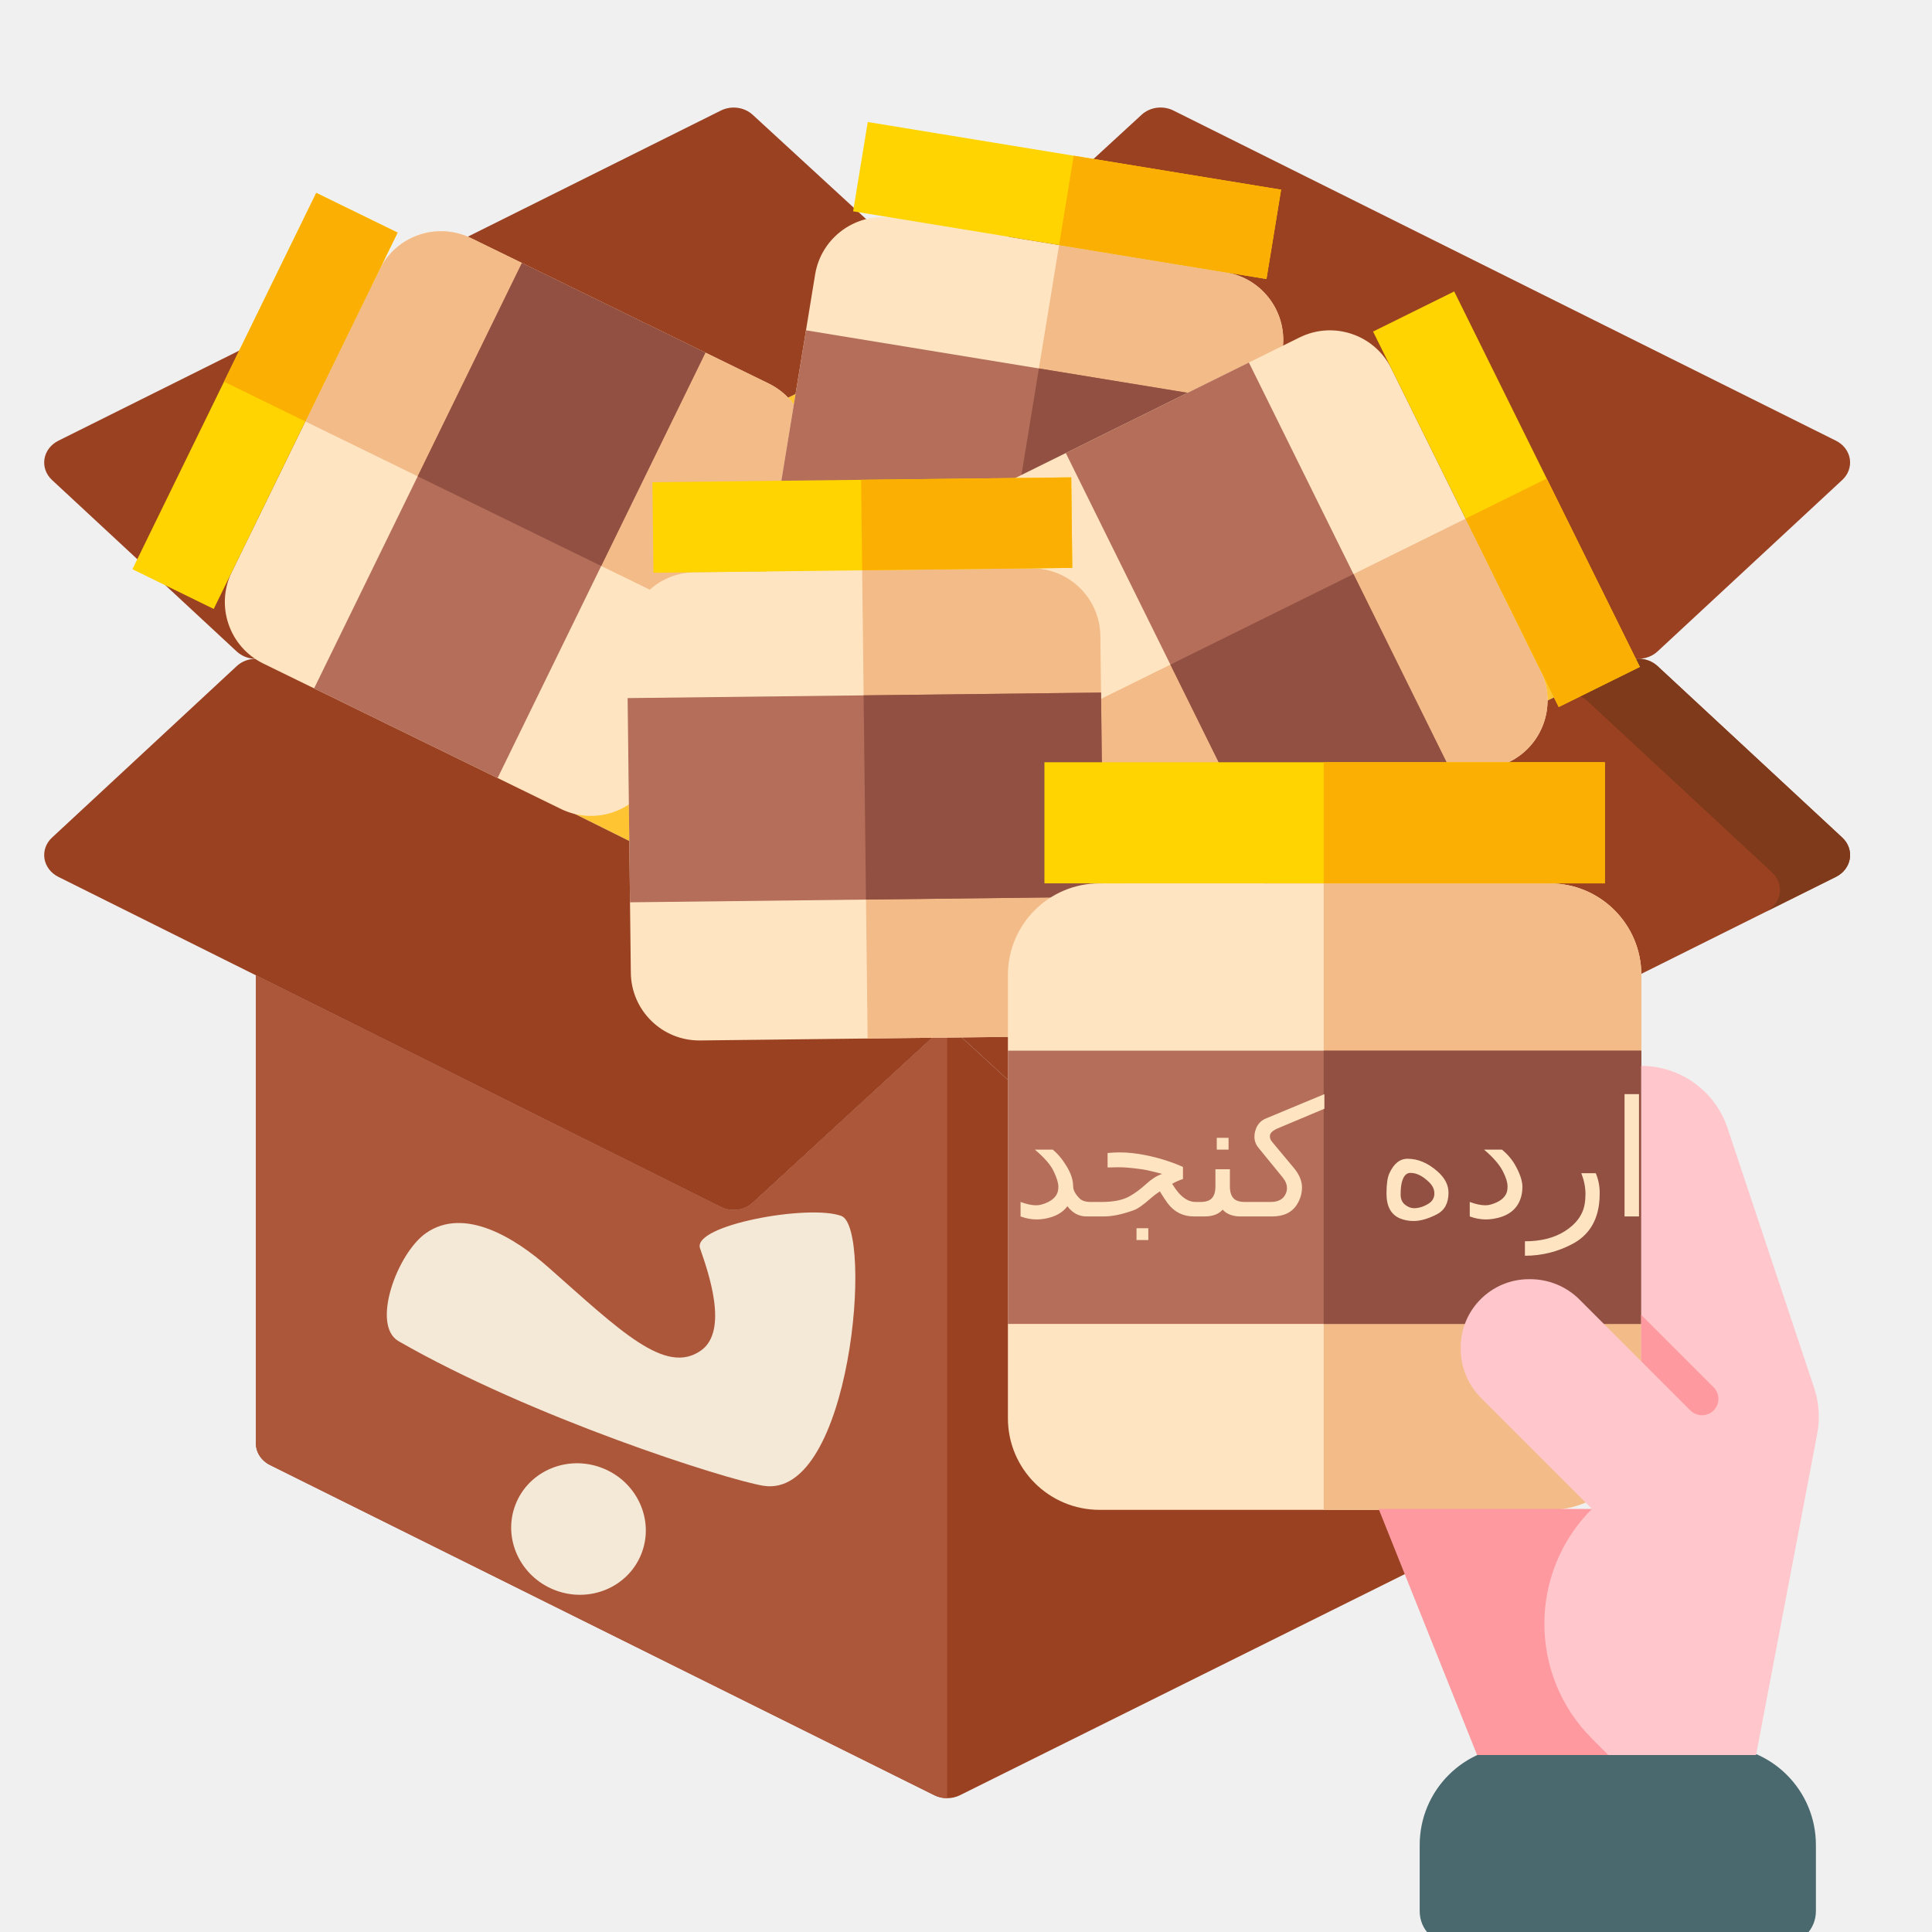
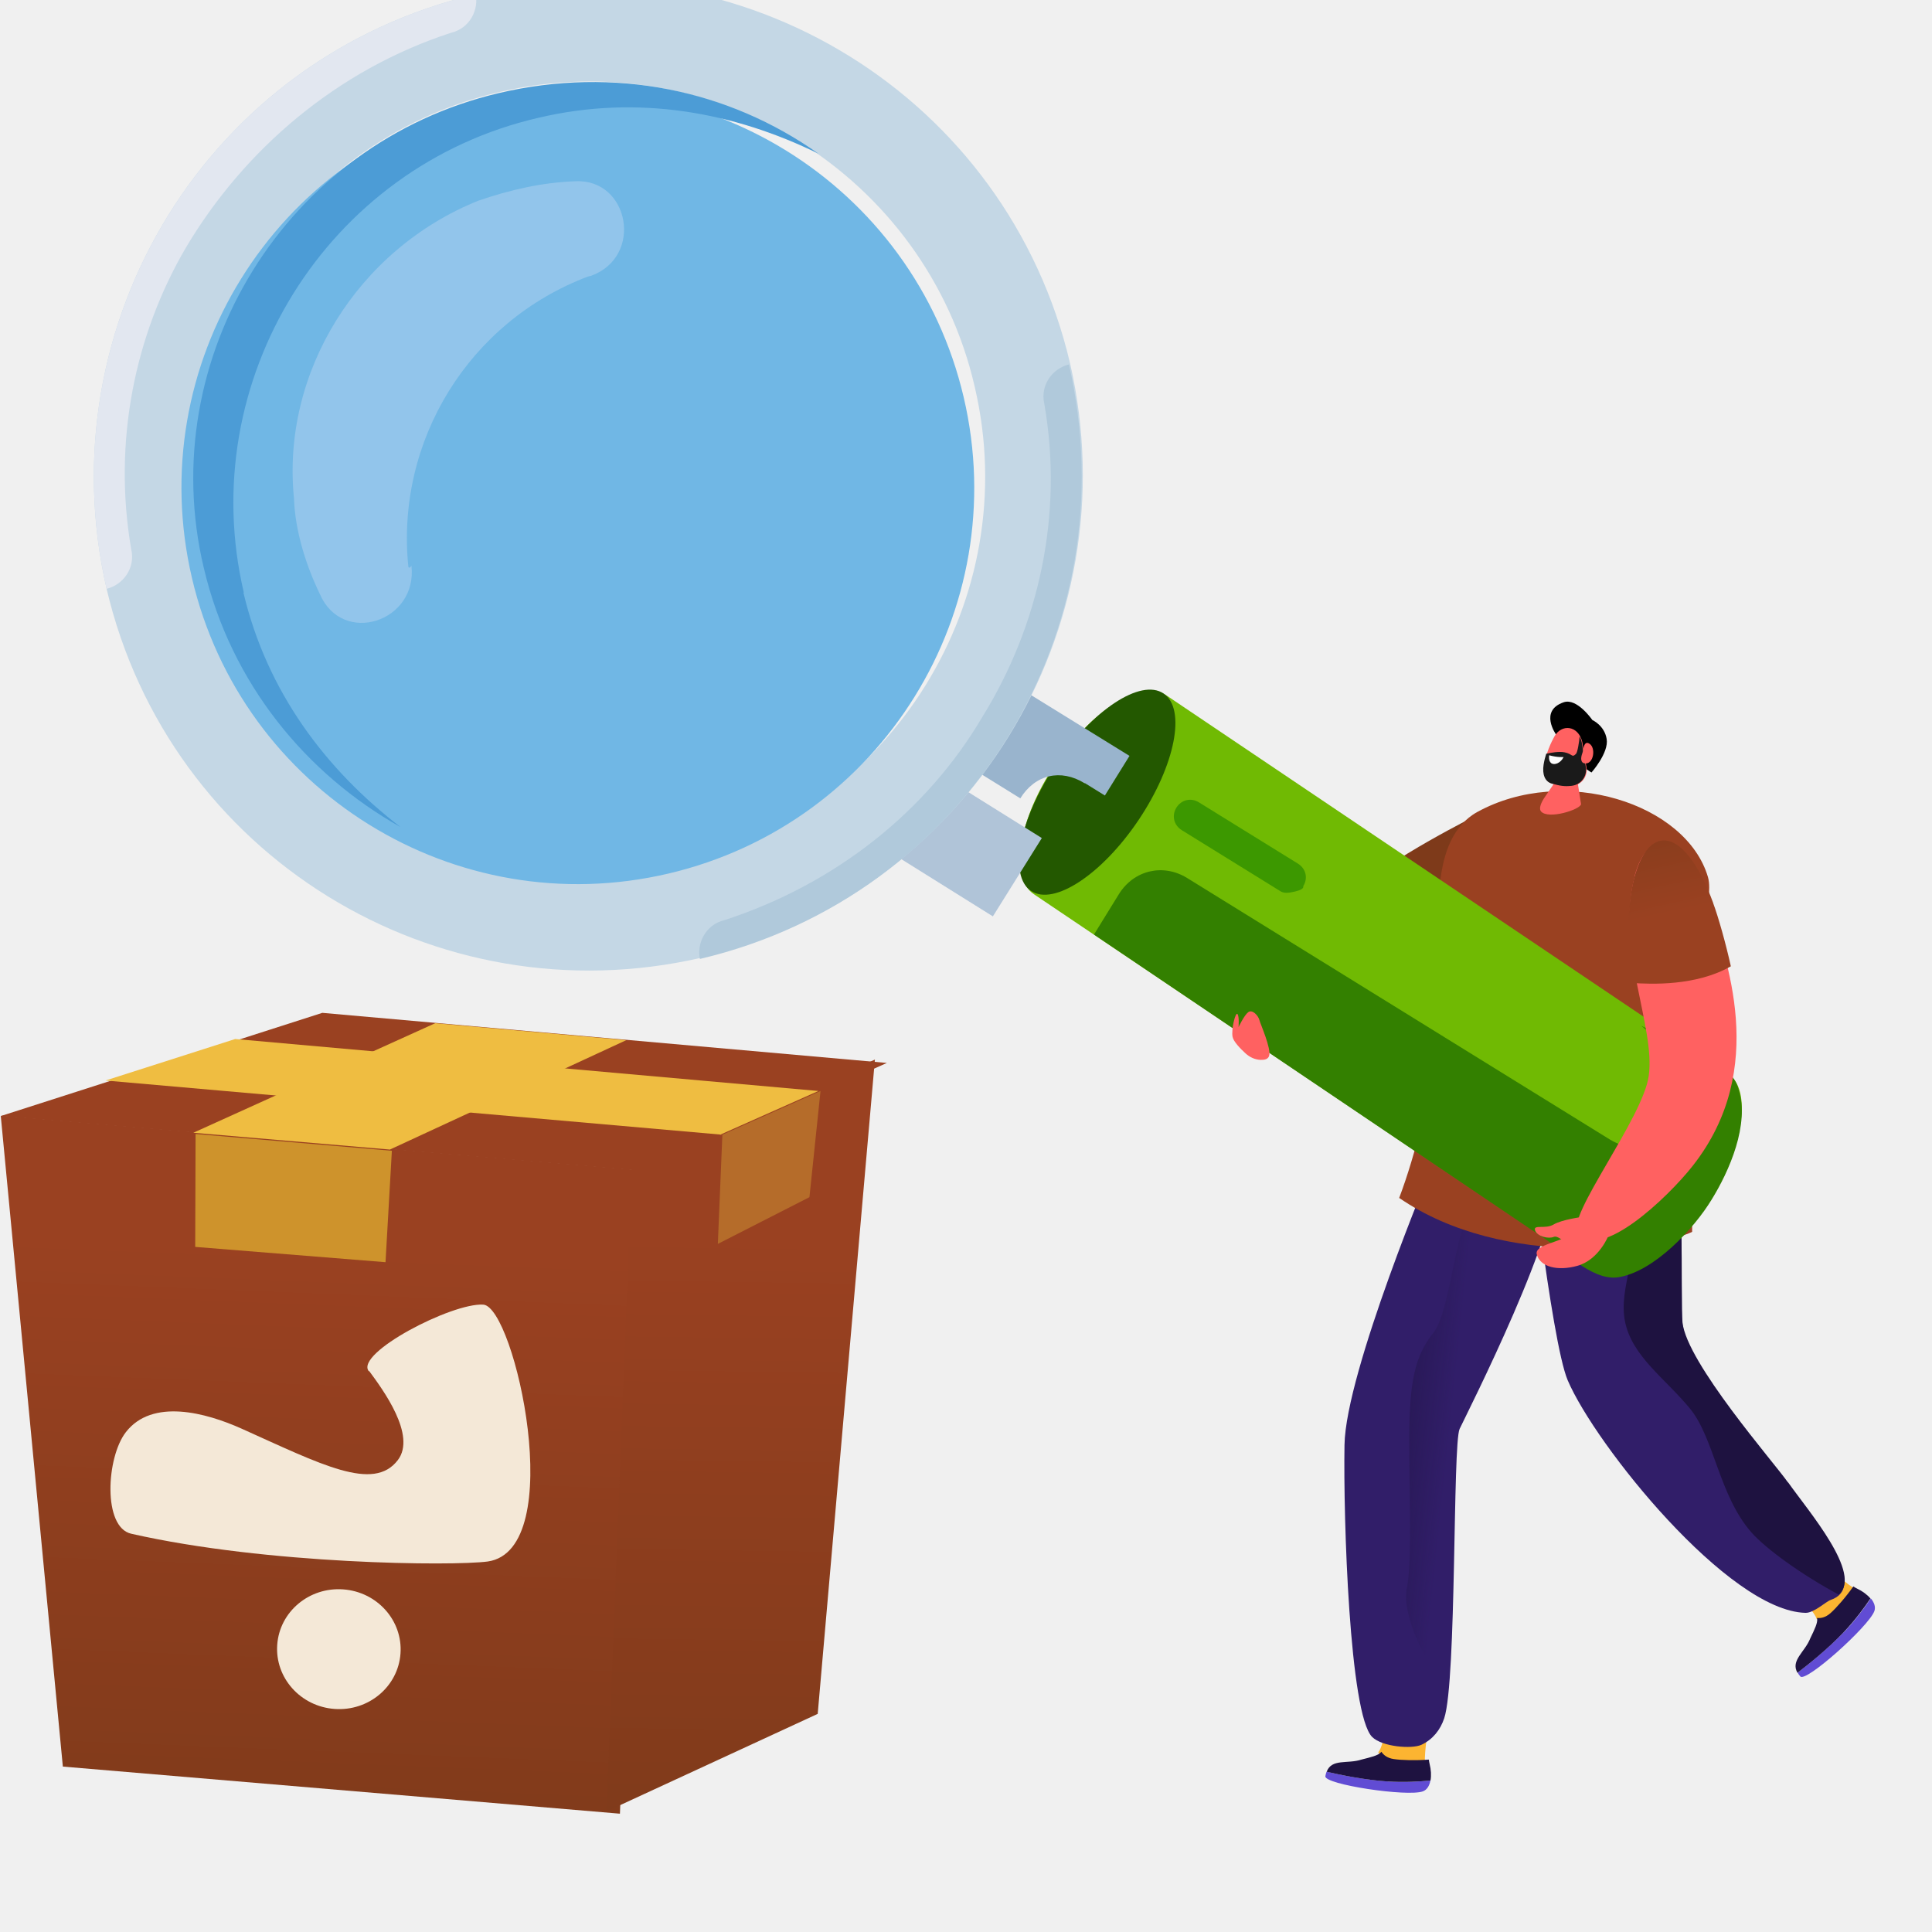
- <svg xmlns="http://www.w3.org/2000/svg" width="1080" height="1080">
-   <defs id="defs38021">
-     <style>@font-face {font-family: "ISW";src: url("https://cdn.jsdelivr.net/gh/aminabedi68/Estedad/Font/FD%20(Farsi%20digits)/instances/Estedad-FD-Medium.woff2");}</style>
-     <rect x="589.708" y="815.968" width="515.244" height="227.78" id="rect941" />
-     <rect x="589.708" y="815.968" width="515.244" height="227.78" id="rect1241" />
+ <svg xmlns="http://www.w3.org/2000/svg" xmlns:xlink="http://www.w3.org/1999/xlink" width="1080" height="1080" version="1.1">
+   <defs>
+     <linearGradient id="linearGradient42650">
+       <stop stop-color="#9a4121" offset="0" />
+       <stop stop-color="#7e3a1a" offset="1" />
+     </linearGradient>
+     <linearGradient id="linearGradient73427" x1="5548" x2="5537" y1="5735" y2="5702" gradientTransform="matrix(1.01 .106 -.106 1.01 555 -645)" gradientUnits="userSpaceOnUse" xlink:href="#linearGradient42650" />
+     <linearGradient id="linearGradient73435" x1="5459" x2="5492" y1="5718" y2="5718" gradientTransform="matrix(1.01 .106 -.106 1.01 555 -645)" gradientUnits="userSpaceOnUse" xlink:href="#linearGradient42650" />
+     <linearGradient id="linearGradient73478" x1="5488" x2="5516" y1="5858" y2="5858" gradientTransform="matrix(1.01 .106 -.106 1.01 555 -645)" gradientUnits="userSpaceOnUse">
+       <stop stop-color="#1e1240" offset="0" />
+       <stop stop-color="#1e1240" stop-opacity="0" offset="1" />
+     </linearGradient>
+     <linearGradient id="linearGradient74734" x1="5312" x2="5310" y1="5799" y2="5946" gradientTransform="matrix(1.14 0 0 1.14 -990 -783)" gradientUnits="userSpaceOnUse" xlink:href="#linearGradient42650" />
+     <linearGradient id="linearGradient74742" x1="5209" x2="5203" y1="5802" y2="5952" gradientTransform="matrix(1.14 0 0 1.14 -990 -783)" gradientUnits="userSpaceOnUse" xlink:href="#linearGradient42650" />
  </defs>
-   <g id="g37859">
-     <rect fill="none" id="canvas_background" height="1082" width="1082" y="-1" x="-1" />
-     <g display="none" overflow="visible" y="0" x="0" height="100%" width="100%" id="canvasGrid">
-       <rect fill="url(#gridpattern)" stroke-width="0" y="0" x="0" height="100%" width="100%" id="rect37856" />
-     </g>
-   </g>
-   <g id="g38015">
-     <g stroke="null" id="svg_248">
-       <g stroke="null" transform="matrix(2.023116,0,0,2.023116,-33608.001,-33557.457) " id="svg_246">
-         <rect stroke="null" x="16617.964" y="16611.073" width="514" height="514" id="svg_244" fill="none" />
-         <g stroke="null" id="svg_242" display="none">
-           <rect stroke="null" id="svg_243" width="1080" height="1080" x="16618.964" y="16612.073" stroke-width="0" fill="url(#gridpattern)" />
+   <g stroke="null">
+     <g stroke="null">
+       <g transform="matrix(2.09 0 0 2.09 -10692 -11471)" stroke="null">
+         <g transform="translate(278 -7.98)">
+           <g stroke="none">
+             <path d="m4838 5795 86-27.6 151 13.4-65 28.9-172-14.7" fill="#9a4121" />
+             <path d="m4838 5795 16.6 174 149 12.6 6.79-172-172-14.7" fill="url(#linearGradient74742)" />
+             <path d="m5e3 5981 56.5-26.1 15.3-175-65 28.9-6.79 172" fill="url(#linearGradient74734)" />
+             <path d="m4890 5830 0.102-30.2 52.5 4.49-1.7 29.8" fill="#ce932c" />
+             <path d="m4942 5804 63.3-29.3-51.1-4.53-64.7 29.3 52.5 4.49" fill="#efbd41" />
+             <path d="m5031 5800-1.21 29.2 24.5-12.5 2.96-28.4-26.3 11.7" fill="#b56c2a" />
+             <path d="m5031 5800-165-14.5 34.7-11.1 156 13.9-26.3 11.7" fill="#efbd41" />
+           </g>
+           <g transform="matrix(.619 0 0 .619 4435 5446)" fill="#f4e8d7" stroke-width=".271">
+             <path d="m810 674c-5.76-7.82 35.9-29.5 49.5-28.7 13.6 0.756 37.1 106 1.93 111-15.1 1.98-95.1 1.36-154-12-12.4-2.78-10.8-33-2.33-43.9 11.4-14.7 34.5-8.45 50-1.51 34.5 15.5 57 27.4 67.5 13.6 8.2-10.7-6.56-30.6-12.3-38.4z" />
+             <ellipse transform="rotate(4.11)" cx="852" cy="735" rx="26.7" ry="25.9" />
+           </g>
+         </g>
+         <g>
+           <g stroke="none">
+             <path d="m5487 5946s-0.782 9.08-2.57 11.2c0.477 0.854 1.36 1.8 3.11 2.21 2 0.473 5.92 0.886 9.37 0.885-0.189-3.68 0.963-9.96 1.25-12l-11.2-2.34" fill="#fcb431" />
+             <path d="m5490 5929s-0.071 9.11-1.68 11.4c0.529 0.822 1.5 1.69 3.28 1.96 2.03 0.314 5.97 0.42 9.41 0.146-0.476-3.66 0.18-10 0.309-12l-11.3-1.46" fill="#fff" />
+             <path d="m5594 5913s6.97 5.87 7.68 8.55c0.973 0.102 2.25-0.077 3.6-1.27 1.54-1.36 4.13-4.33 6.12-7.15-3.12-1.97-7.59-6.52-9.06-7.91l-8.34 7.78" fill="#fcb431" />
+             <path d="m5609 5925c-4.24 4.5-9.7 8.83-12.4 10.9 0.188 0.329 0.416 0.664 0.727 1.02 1.48 1.67 18.3-13.4 19.8-17.5 0.383-1.11-0.049-2.3-0.957-3.39-1.67 2.49-4.1 5.78-7.07 8.94" fill="#614cd4" />
+             <path d="m5609 5925c2.98-3.16 5.4-6.45 7.07-8.94-0.859-1.03-2.15-1.97-3.58-2.65-0.312-0.148-0.652-0.348-1-0.57-1.98 2.82-4.58 5.79-6.12 7.15-1.35 1.19-2.63 1.39-3.6 1.27 0.025 0.061 0.033 0.119 0.043 0.178 0.185 1.13-0.666 2.85-1.82 5.25-1.44 3.7-5.35 5.94-3.44 9.25 2.75-2.1 8.21-6.43 12.4-10.9" fill="#1e1240" />
+             <path d="m5508 5708s-31.6 16.1-30.8 22c0.748 5.92 28.7 15.9 31.6 15 2.91-0.928-0.757-37-0.757-37" fill="url(#linearGradient73435)" />
+             <path d="m5524 5787s6.63 60.2 11.1 70.7c7.38 17.3 43 61.7 63.6 62.2 2.28 0.054 5.42-3.01 6.78-3.47 2.26-0.776 3.34-2.2 3.58-4.05 0.934-7.09-10.4-20.4-15.1-27-3.62-5.2-27.1-32-28.2-42.8-0.627-6 0.998-50.5-3.99-58.7-4.99-8.23-37.8 3.13-37.8 3.13" fill="#311e69" />
+             <path d="m5499 5800s-23.3 55.4-23.6 75c-0.339 19.6 1.33 72.1 7.4 78.1 2.67 2.64 10.6 3.29 13.2 2.08 2.99-1.42 5.02-3.94 6.07-7.08 3.35-10.1 2.24-73.4 4.12-77.4 1.88-3.98 28.2-55.8 25.2-67.3-2.97-11.6-32.3-3.38-32.3-3.38" fill="#311e69" />
+             <path d="m5594 5885c-3.62-5.2-27.1-32-28.2-42.8-0.581-5.56 0.77-44.1-2.99-56.3l-4.29-2.97-7.67-2.34c-2.64 0.157-5.5 0.569-8.34 1.11 2.33 7.81 7.41 24.9 9.45 32.2 2.68 9.61-3.42 19-1.51 28.2 1.91 9.21 10.7 15.1 17.3 23.1 6.55 7.91 7.79 23.3 16.5 33.2 3.96 4.48 13.6 11.4 23.3 16.6 6.53-5.43-8.07-22.3-13.5-30" fill="#1e1240" />
+             <path d="m5504 5930c3.35-10.1 2.24-73.4 4.12-77.4 1.2-2.54 12.3-24.5 19.5-43.2-0.141-1.05-0.374-1.91-0.728-2.49-2.74-4.5-15.3-2.56-18.9 7.01-3.64 9.57-4.79 25.8-8.77 31-3.98 5.11-5.95 10.2-6.41 22.5-0.457 12.2 0.908 37.8-0.708 45.7-1.61 7.93 6.17 22.2 8.4 22.4 1.64-1.42 2.84-3.28 3.56-5.45" fill="url(#linearGradient73478)" />
+             <path d="m5490 5809c9.52-25.2 12.1-56 11.4-64.7-0.588-8.2-3.74-31.3 9.51-38.6 23.1-12.7 55.9-2.36 61.7 17.4 1.91 6.5-4.69 23.3-9.13 33.4-2.3 5.24-2.82 11.1-1.46 16.6 2.66 10.9 6.69 29.9 6.36 44.9-8.47 4.17-49.9 10.5-78.4-9.11" fill="#9a4121" />
+             <path d="m5398 5693c-9.83 14.6-12.4 30.2-5.66 34.7l150 101c6.7 4.49 20.1-3.73 29.9-18.4 9.83-14.6 12.4-30.2 5.66-34.7l-150-101c-6.7-4.5-20.1 3.73-29.9 18.4" fill="#70ba03" />
+             <path d="m5427 5674c6.11 4.1 3.13 19.2-6.65 33.8-9.79 14.6-22.7 23.1-28.8 19-6.11-4.1-3.13-19.2 6.65-33.8 9.78-14.6 22.7-23.1 28.8-19" fill="#235800" />
+           </g>
+           <path d="m5561 5766-6.25-3.12c5.58 4.2 9.83 10.5 11.5 17.5 2.66 11.3-10.2 18.9-19.9 12.9l-113-69.9c-6.45-4-14.3-2.15-18.3 4.3l-6.66 10.8 119 80.3c6.45 3.99 13.9 12.2 21 11.4 9.78-1.38 20.6-13.2 25.2-20.8 4.66-7.53 10.3-20.2 7.18-29.6-1.64-6.96-13.5-9.89-20-13.9z" fill="#338000" stroke-width=".768" />
+         </g>
+         <g fill="#ff6161" stroke="none">
+           <path d="m5553 5723c-5.09 19.3 5.63 40.1 3.77 53.3-1.6 11.4-22.1 37.5-19 41.9 5.78 8.04 24.1-9.35 30.8-17.9 20.5-26.1 8.66-55.7 4.49-69.5-5.5-18.2-16.2-22.6-20.1-7.87" />
+           <path d="m5546 5819s-2.52 6.49-8.37 8.1c-5.2 1.43-9.87 0.314-10.8-3.05-0.749-2.8 7.19-3.28 8.69-5.59 1.5-2.32 2.93-6.58 6.12-5.29 3.19 1.29 6.15 3.33 4.32 5.82" />
+           <path d="m5539 5814s-5.47 0.707-7.67 2.03c-2.2 1.32-5.51-0.104-4.96 1.56 0.55 1.66 3.62 2.35 5 1.75 1.38-0.604 3.72 2.8 5.79 1.68 2.06-1.12 4.63-7.3 1.85-7.01" />
+         </g>
+         <g stroke="none">
+           <path d="m5574 5730c-7.58-20.5-17.2-21.4-21.1-6.69-2.11 7.98-1.82 18.5-0.765 28.1 5.32 0.372 17.3 0.874 26.6-4.44-1.34-6.06-3.35-13.2-4.73-16.9" fill="url(#linearGradient73427)" />
+           <path d="m5537 5693 1.67 10.6c-0.23 1.46-8.75 4.18-10.7 1.95-0.581-0.653-0.16-2.02 0.728-3.42l5.15-7.6 3.18-1.53" fill="#ff6161" />
+           <path d="m5453 5772c-1.51-0.048-2.94-0.7-4.05-1.72-1.36-1.24-3.25-3.17-3.49-4.45-0.384-2.03 0.784-6.73 1.31-6.09 0.527 0.645 0.288 3.5 0.288 3.5s1.48-3.14 2.58-3.99c1.1-0.85 2.69 0.904 2.99 2.07 0.296 1.16 3.21 7.59 2.61 9.61-0.263 0.884-1.23 1.1-2.23 1.07" fill="#ff6161" />
+           <path d="m5487 5965c-6.17-0.39-13-1.83-16.4-2.61-0.131 0.355-0.249 0.746-0.32 1.21-0.339 2.2 22 5.57 26.1 4.04 1.1-0.414 1.74-1.51 2-2.9-2.98 0.299-7.06 0.532-11.4 0.26" fill="#614cd4" />
+           <path d="m5487 5965c4.33 0.272 8.41 0.039 11.4-0.26 0.247-1.32 0.149-2.91-0.244-4.45-0.087-0.333-0.15-0.722-0.203-1.14-3.44 0.274-7.38 0.168-9.41-0.147-1.78-0.274-2.75-1.14-3.28-1.96-0.037 0.052-0.075 0.102-0.111 0.149-0.75 0.864-2.62 1.3-5.2 1.95-3.77 1.25-7.98-0.332-9.32 3.26 3.37 0.782 10.2 2.22 16.4 2.61" fill="#1e1240" />
+         </g>
+         <rect transform="rotate(122)" x="1986" y="-7602" width="24.7" height="37.1" fill="#b0c4d8" stroke-width=".759" />
+         <g stroke-width=".759">
+           <path d="m5406 5698 5.31 3.29 6.58-10.6-31.9-19.7-13.2 21.2 15.9 9.86c3.95-6.37 10.8-7.99 17.2-4.04z" fill="#99b4cd" />
+           <path d="m5243 5487c-71.4 16.8-115 87.9-98.7 159 16.8 71.4 87.9 115 159 98.7 71.4-16.8 115-87.9 98.7-159-16.8-71.4-87.9-115-159-98.7zm54.6 232c-56.7 13.3-114-22.2-127-78.9-13.3-56.7 22.2-114 78.9-127 56.7-13.3 114 22.2 127 78.9 13.3 56.7-22.2 114-78.9 127z" fill="#c4d7e5" />
+           <circle transform="rotate(-13.2)" cx="3848" cy="6674" r="106" fill="#70b7e5" />
+           <path d="m5225 5640c-3.38-33.7 16.3-65.5 48-77.5l0.86-0.202c14.2-5.16 10.2-26-4.14-25.3-9 0.302-17.6 2.32-26 5.2-32.3 13-52.7 46-49.3 79.6 0.302 9 3.38 18.3 6.92 25.6 6.02 14 26.2 7.44 24.5-7.58-0.657 1.06-0.86 0.201-0.86 0.201z" fill="#92c5eb" />
+           <path d="m5181 5647c-13.3-56.7 22.2-114 78.9-127 26.7-6.27 52.3-1.41 74.8 9.62-24-17-54.5-23.5-85.5-16.2-56.7 13.3-92.3 70.7-78.9 127 7.28 31 27.5 55.2 52.6 69.3-19.9-15.3-35.7-36.1-42-62.7z" fill="#4c9cd6" />
+           <path d="m5303 5745c71.4-16.8 115-87.9 98.7-159-4.3 1.01-7.79 5.46-6.58 10.6 5.15 29.6-1.48 59.3-16.6 83.7-14.9 25.3-39.4 44.7-68.9 54.3-5.16 1.21-7.59 6.32-6.58 10.6z" fill="#b0c9db" />
+           <path d="m5243 5487c-71.4 16.8-115 87.9-98.7 159 4.3-1.01 7.79-5.46 6.58-10.6-4.95-28.8 1.02-57.4 14.6-80.6 15.6-26.3 40.5-47.6 70.9-57.5 5.16-1.21 7.59-6.32 6.58-10.6z" fill="#e2e7f0" />
+         </g>
+         <g>
+           <path d="m5462 5727c-0.86 0.202-2.58 0.606-3.64-0.051l-26.5-16.4c-2.12-1.32-2.73-3.89-1.42-6.02 1.32-2.12 3.89-2.73 6.02-1.41l26.5 16.4c2.12 1.32 2.73 3.89 1.41 6.02 0.203 0.86-1.52 1.26-2.38 1.47z" fill="#3c9800" stroke-width=".759" />
+           <g stroke="none">
+             <path d="m5532 5685s-4.62-6.38 2.03-8.65c3.58-1.22 7.66 4.75 7.66 4.75s3.23 1.42 3.83 5.07c0.609 3.71-4.06 8.96-4.06 8.96s-9.62-5.8-9.46-10.1" />
+             <path d="m5539 5687 1.17 7.05c0.198 2.35-1.51 4.44-3.85 4.7-1.88 0.212-3.04 0.034-5.3-0.601-1.88-0.526-2.58-2.52-2.2-5.03 0.502-3.26 1.89-6.13 2.72-7.62 1.89-3.4 6.37-3.04 7.47 1.5" fill="#ff6161" />
+             <path d="m5540 5694-1.17-7.05c-0.134-0.556-0.318-1.05-0.543-1.48-0.11 1.36-0.541 4.27-0.984 4.7-1.13 1.12-0.88-0.028-3.12-0.444-1.43-0.264-3.5 0.095-4.83 0.392-0.29 0.925-0.546 1.92-0.705 2.95-0.386 2.51 0.314 4.51 2.2 5.03 2.26 0.635 3.43 0.813 5.3 0.601 2.35-0.26 4.05-2.35 3.85-4.7" fill="#1a1a1a" />
+             <path d="m5534 5691s-1.65 0.15-3.85-0.476c0 0-0.285 1.46 0.524 2.1 0.808 0.643 2.53 0.04 3.33-1.62" fill="#fff" />
+             <path d="m5539 5690c0.159-0.411 0.252-0.845 0.318-1.28 0.13-0.833 0.513-2.04 1.66-1.24 1.66 1.16 1.06 5.21-1.05 5.23-1.57 0.013-1.32-1.66-0.926-2.71" fill="#ff6161" />
+           </g>
        </g>
      </g>
-       <g stroke="null" transform="matrix(2.023116,0,0,2.023116,-33608.001,-33557.457) " id="svg_247">
-         <g stroke="null" id="svg_159">
-           <path stroke="null" d="m16936.224,16920.532c-1.111,0.556 -2.332,0.819 -3.542,0.819c-1.925,0 -3.83,-0.684 -5.259,-1.997l-51.539,-47.389c-1.409,-1.296 -2.183,-3.047 -2.183,-4.846c0,1.798 -0.774,3.55 -2.183,4.846l-51.539,47.389c-1.429,1.313 -3.334,1.997 -5.259,1.997c-1.211,0 -2.431,-0.264 -3.542,-0.819l-128.488,-64.036l0,129.274c-0.001,0.237 0.012,0.473 0.038,0.705c0.011,0.099 0.032,0.196 0.047,0.294c0.019,0.12 0.034,0.239 0.06,0.357c0.032,0.15 0.075,0.294 0.117,0.438c0.02,0.068 0.035,0.135 0.057,0.202c0.049,0.148 0.107,0.29 0.166,0.433c0.026,0.064 0.048,0.129 0.076,0.193c0.058,0.129 0.124,0.253 0.19,0.378c0.041,0.077 0.077,0.153 0.121,0.23c0.06,0.101 0.125,0.2 0.19,0.297c0.062,0.094 0.12,0.189 0.186,0.282c0.055,0.077 0.116,0.148 0.175,0.221c0.084,0.109 0.168,0.215 0.259,0.319c0.051,0.057 0.107,0.11 0.16,0.166c0.105,0.112 0.21,0.223 0.323,0.328c0.06,0.056 0.123,0.105 0.185,0.157c0.113,0.099 0.224,0.196 0.344,0.287c0.116,0.089 0.239,0.169 0.36,0.251c0.071,0.048 0.138,0.099 0.211,0.146c0.213,0.132 0.435,0.255 0.663,0.369l183.547,91.227c1.105,0.549 2.322,0.823 3.539,0.823c1.218,0 2.435,-0.275 3.538,-0.823l183.547,-91.227c0.228,-0.114 0.45,-0.237 0.663,-0.369c0.073,-0.047 0.141,-0.098 0.211,-0.146c0.122,-0.082 0.245,-0.162 0.36,-0.251c0.12,-0.091 0.231,-0.189 0.344,-0.287c0.061,-0.052 0.125,-0.101 0.184,-0.157c0.113,-0.105 0.218,-0.215 0.323,-0.328c0.053,-0.056 0.109,-0.109 0.16,-0.166c0.091,-0.103 0.175,-0.21 0.259,-0.319c0.059,-0.073 0.12,-0.144 0.175,-0.221c0.065,-0.093 0.124,-0.187 0.186,-0.282c0.065,-0.099 0.131,-0.196 0.19,-0.297c0.044,-0.077 0.08,-0.153 0.121,-0.23c0.065,-0.125 0.132,-0.249 0.19,-0.378c0.029,-0.064 0.051,-0.129 0.076,-0.193c0.059,-0.142 0.117,-0.286 0.166,-0.433c0.022,-0.066 0.037,-0.134 0.057,-0.202c0.042,-0.144 0.085,-0.288 0.117,-0.438c0.026,-0.118 0.041,-0.237 0.06,-0.357c0.015,-0.098 0.037,-0.194 0.047,-0.294c0.026,-0.234 0.039,-0.469 0.038,-0.705l0,-129.274l-128.486,64.036z" fill="#9a4121" id="svg_241" />
-           <path stroke="null" d="m16869.801,16676.984c2.064,-1.021 3.483,-2.892 3.82,-5.027c0.05,-0.328 0.079,-0.656 0.079,-0.985c0,0.329 0.03,0.658 0.079,0.976c0.337,2.135 1.756,3.997 3.82,5.027l183.57,91.24c1.121,0.557 2.332,0.821 3.542,0.821c-1.211,0 -2.421,0.275 -3.542,0.83l-183.57,91.24c-2.064,1.023 -3.483,2.892 -3.82,5.027c-0.05,0.329 -0.079,0.658 -0.079,0.985c0,-0.328 -0.03,-0.656 -0.079,-0.985c-0.337,-2.135 -1.756,-4.005 -3.82,-5.027l-183.57,-91.24c-0.982,-0.483 -2.034,-0.757 -3.086,-0.821c1.052,-0.064 2.104,-0.337 3.086,-0.821l183.57,-91.24z" fill="#ffc431" id="svg_240" />
-           <path stroke="null" d="m17123.118,16713.81c0.337,2.135 -0.427,4.287 -2.084,5.82l-51.042,47.383c-1.429,1.331 -3.344,2.025 -5.279,2.025c-1.211,0 -2.421,-0.264 -3.542,-0.821l-183.57,-91.24c-2.064,-1.03 -3.483,-2.892 -3.82,-5.027c-0.05,-0.319 -0.079,-0.647 -0.079,-0.976c0,-0.009 0,-0.009 0,-0.018c0,-1.797 0.774,-3.55 2.183,-4.835l51.539,-47.391c2.322,-2.144 5.904,-2.618 8.801,-1.176l183.074,91.24c2.064,1.02 3.473,2.882 3.82,5.017z" fill="#9a4121" id="svg_239" />
-           <path stroke="null" d="m17121.034,16818.452c1.657,1.533 2.421,3.687 2.084,5.822c-0.347,2.126 -1.756,3.986 -3.82,5.018l-183.074,91.24c-1.111,0.556 -2.332,0.819 -3.542,0.819c-1.925,0 -3.83,-0.684 -5.259,-1.997l-51.539,-47.389c-1.409,-1.296 -2.183,-3.047 -2.183,-4.846c0,-0.328 0.03,-0.656 0.079,-0.985c0.337,-2.135 1.756,-4.005 3.82,-5.027l183.57,-91.24c1.121,-0.556 2.332,-0.83 3.542,-0.83c1.935,0 3.85,0.703 5.279,2.026l51.042,47.389z" fill="#9a4121" id="svg_238" />
-           <g stroke="null" id="svg_235" transform="matrix(0.9922724,0,0,0.9123979,-2117.493,-1868.555) ">
-             <path stroke="null" d="m19388.353,20481.204l-51.44,-51.939c-1.44,-1.451 -3.37,-2.221 -5.32,-2.221c-1.22,0 -2.44,0.301 -3.57,0.91l-19.532,10.564c1.13,-0.609 2.35,-0.91 3.57,-0.91c1.95,0 3.88,0.77 5.32,2.221l51.44,51.939c1.67,1.68 2.441,4.041 2.1,6.381c-0.35,2.33 -1.77,4.369 -3.85,5.5l19.532,-10.564c2.08,-1.131 3.5,-3.17 3.85,-5.5c0.34,-2.34 -0.43,-4.701 -2.1,-6.381z" fill="#7e3a1a" id="svg_237" />
-             <path stroke="null" d="m19139.093,20319.544c0,0.01 0,0.01 0,0.02c0,0.361 -0.03,0.721 -0.08,1.08c-0.34,2.34 -1.77,4.391 -3.85,5.51l-185,100c-0.99,0.531 -2.05,0.83 -3.11,0.9c-0.21,-0.01 -0.43,-0.01 -0.64,0c-1.89,-0.039 -3.74,-0.799 -5.14,-2.209l-51.44,-51.942c-1.67,-1.68 -2.44,-4.039 -2.1,-6.379c0.35,-2.33 1.77,-4.371 3.85,-5.5l184.5,-100c2.92,-1.58 6.53,-1.051 8.87,1.289l51.94,51.941c1.42,1.421 2.19,3.331 2.2,5.29z" fill="#9a4121" id="svg_236" />
-           </g>
-           <path stroke="null" d="m16873.621,16866.134c0.05,0.329 0.079,0.658 0.079,0.985c0,1.798 -0.774,3.55 -2.183,4.846l-51.539,47.389c-1.429,1.313 -3.334,1.997 -5.259,1.997c-1.211,0 -2.431,-0.264 -3.542,-0.819l-183.074,-91.24c-2.064,-1.032 -3.473,-2.892 -3.82,-5.018c-0.337,-2.135 0.427,-4.289 2.084,-5.822l51.042,-47.389c1.389,-1.286 3.225,-1.98 5.1,-2.017c0.06,0.009 0.119,0.009 0.179,0.009c0.149,0 0.298,0 0.456,-0.009c1.052,0.064 2.104,0.339 3.086,0.821l183.57,91.24c2.064,1.023 3.483,2.892 3.82,5.027l-0,0z" fill="#9a4121" id="svg_234" />
-           <path stroke="null" d="m16683.144,16769.046c-0.159,0.009 -0.308,0.009 -0.456,0.009c-0.06,0 -0.119,0 -0.179,-0.009c0.208,-0.009 0.427,-0.009 0.635,0z" fill="#E2AE83" id="svg_233" />
-           <path stroke="null" d="m17062.563,16857.568c-0.097,0.172 -0.197,0.235 -0.3,0.15l-0.001,0l-27.321,13.617l0,129.264c0,0.237 -0.012,0.473 -0.038,0.705c-0.011,0.099 -0.032,0.196 -0.047,0.294c-0.019,0.12 -0.034,0.239 -0.06,0.357c-0.032,0.15 -0.075,0.294 -0.117,0.438c-0.02,0.068 -0.035,0.135 -0.057,0.202c-0.049,0.148 -0.107,0.29 -0.166,0.433c-0.026,0.064 -0.048,0.129 -0.076,0.193c-0.058,0.129 -0.124,0.253 -0.19,0.378c-0.04,0.077 -0.077,0.153 -0.121,0.23c-0.06,0.101 -0.125,0.2 -0.19,0.297c-0.061,0.095 -0.12,0.189 -0.186,0.282c-0.055,0.077 -0.116,0.148 -0.175,0.221c-0.084,0.109 -0.168,0.215 -0.259,0.319c-0.051,0.057 -0.107,0.11 -0.16,0.166c-0.106,0.112 -0.21,0.223 -0.323,0.328c-0.06,0.056 -0.123,0.105 -0.184,0.157c-0.113,0.098 -0.224,0.196 -0.344,0.286c-0.116,0.089 -0.239,0.17 -0.36,0.251c-0.071,0.048 -0.138,0.099 -0.211,0.146c-0.049,0.029 -0.101,0.055 -0.15,0.084l29.258,-14.543c0.228,-0.114 0.45,-0.237 0.663,-0.369c0.073,-0.047 0.141,-0.098 0.211,-0.146c0.122,-0.082 0.245,-0.162 0.36,-0.251c0.12,-0.091 0.231,-0.189 0.344,-0.287c0.061,-0.052 0.125,-0.101 0.184,-0.157c0.113,-0.105 0.218,-0.215 0.323,-0.328c0.053,-0.056 0.109,-0.109 0.16,-0.166c0.091,-0.103 0.175,-0.21 0.259,-0.319c0.059,-0.073 0.12,-0.144 0.175,-0.221c0.065,-0.093 0.124,-0.187 0.186,-0.282c0.065,-0.099 0.131,-0.196 0.19,-0.297c0.044,-0.077 0.08,-0.153 0.121,-0.23c0.065,-0.125 0.132,-0.249 0.19,-0.378c0.029,-0.064 0.051,-0.129 0.076,-0.193c0.059,-0.142 0.117,-0.286 0.166,-0.433c0.022,-0.066 0.037,-0.134 0.057,-0.202c0.042,-0.144 0.085,-0.288 0.117,-0.438c0.026,-0.118 0.041,-0.237 0.06,-0.357c0.015,-0.098 0.037,-0.194 0.047,-0.294c0.026,-0.234 0.039,-0.469 0.038,-0.705l0,-129.273l-2.149,1.071z" fill="#7e3a1a" id="svg_232" />
-           <path stroke="null" d="m16871.517,16871.965l-51.539,47.389c-1.429,1.313 -3.334,1.997 -5.259,1.997c-1.211,0 -2.431,-0.264 -3.542,-0.819l-128.488,-64.036l0,129.274c-0.001,0.237 0.012,0.473 0.038,0.705c0.011,0.099 0.032,0.196 0.047,0.294c0.019,0.12 0.034,0.239 0.06,0.357c0.032,0.15 0.075,0.294 0.117,0.438c0.02,0.068 0.035,0.135 0.057,0.202c0.049,0.148 0.107,0.29 0.166,0.433c0.026,0.064 0.048,0.129 0.076,0.193c0.058,0.129 0.124,0.253 0.19,0.378c0.041,0.077 0.077,0.153 0.121,0.23c0.06,0.101 0.125,0.2 0.19,0.297c0.062,0.094 0.12,0.189 0.186,0.282c0.055,0.077 0.116,0.148 0.175,0.221c0.084,0.109 0.168,0.215 0.259,0.319c0.051,0.057 0.107,0.11 0.16,0.166c0.105,0.112 0.21,0.223 0.323,0.328c0.06,0.056 0.123,0.105 0.185,0.157c0.113,0.099 0.224,0.196 0.344,0.287c0.116,0.089 0.239,0.169 0.36,0.251c0.071,0.048 0.138,0.099 0.211,0.146c0.213,0.132 0.435,0.255 0.663,0.369l183.547,91.227c1.105,0.549 2.322,0.823 3.539,0.823l0,-216.753c0,1.798 -0.774,3.55 -2.183,4.846z" fill="#ad573a" id="svg_231" />
-           <g stroke="null" id="svg_230" transform="matrix(0.9922724,0,0,0.9123979,-2117.493,-1868.555) " />
-           <g stroke="null" id="svg_229" transform="matrix(0.9922724,0,0,0.9123979,-2117.493,-1868.555) " />
-           <g stroke="null" id="svg_228" transform="matrix(0.9922724,0,0,0.9123979,-2117.493,-1868.555) " />
-           <g stroke="null" id="svg_227" transform="matrix(0.9922724,0,0,0.9123979,-2117.493,-1868.555) " />
-           <g stroke="null" id="svg_226" transform="matrix(0.9922724,0,0,0.9123979,-2117.493,-1868.555) " />
-           <g stroke="null" id="svg_225" transform="matrix(0.9922724,0,0,0.9123979,-2117.493,-1868.555) " />
-           <g stroke="null" id="svg_224" transform="matrix(0.9922724,0,0,0.9123979,-2117.493,-1868.555) " />
-           <g stroke="null" id="svg_223" transform="matrix(0.9922724,0,0,0.9123979,-2117.493,-1868.555) " />
-           <g stroke="null" id="svg_222" transform="matrix(0.9922724,0,0,0.9123979,-2117.493,-1868.555) " />
-           <g stroke="null" id="svg_221" transform="matrix(0.9922724,0,0,0.9123979,-2117.493,-1868.555) " />
-           <g stroke="null" id="svg_220" transform="matrix(0.9922724,0,0,0.9123979,-2117.493,-1868.555) " />
-           <g stroke="null" id="svg_219" transform="matrix(0.9922724,0,0,0.9123979,-2117.493,-1868.555) " />
-           <g stroke="null" id="svg_218" transform="matrix(0.9922724,0,0,0.9123979,-2117.493,-1868.555) " />
-           <g stroke="null" id="svg_217" transform="matrix(0.9922724,0,0,0.9123979,-2117.493,-1868.555) " />
-           <g stroke="null" id="svg_216" transform="matrix(0.9922724,0,0,0.9123979,-2117.493,-1868.555) " />
-           <g stroke="null" transform="rotate(-63.96302 16738.963,16727.414) " id="svg_202">
-             <g stroke="null" transform="matrix(0.4029398,0,0,0.4029398,-1174.996,-1173.386) " id="svg_212">
-               <rect stroke="null" x="44201.154" y="44224.497" width="514" height="402" id="svg_215" fill="none" />
-               <g stroke="null" id="svg_213" display="none">
-                 <rect stroke="null" id="svg_214" width="512" height="512" x="44202.154" y="44225.497" stroke-width="0" fill="url(#gridpattern)" />
-               </g>
-             </g>
-             <g stroke="null" transform="matrix(0.4029398,0,0,0.4029398,-1174.996,-1173.386) " id="svg_203">
-               <g stroke="null" id="svg_205">
-                 <path stroke="null" d="m44581.024,44625.495l-230.74,0c-25.93,0 -46.955,-21.02 -46.955,-46.955l0,-227.17c0,-25.93 21.025,-46.955 46.955,-46.955l230.74,0c25.93,0 46.955,21.025 46.955,46.955l0,227.17c0,25.934 -21.025,46.955 -46.955,46.955zm0,0" fill="#ffe4c2" id="svg_211" />
-                 <path stroke="null" d="m44581.024,44304.416l-115.852,0l0,321.08l115.852,0c25.93,0 46.955,-21.02 46.955,-46.955l0,-227.17c0,-25.934 -21.025,-46.955 -46.955,-46.955zm0,0" fill="#f2bb88" id="svg_210" />
-                 <path stroke="null" d="m44322.046,44242.347l287.217,0l0,62.068l-287.217,0l0,-62.068zm0,0" fill="#ffd400" id="svg_209" />
-                 <path stroke="null" d="m44465.172,44242.347l144.091,0l0,62.068l-144.091,0l0,-62.068zm0,0" fill="#fcaf03" id="svg_208" />
-                 <path stroke="null" d="m44303.329,44390.165l324.649,0l0,140.048l-324.649,0l0,-140.048zm0,0" fill="#b46e5a" id="svg_207" />
-                 <path stroke="null" d="m44465.172,44390.165l162.807,0l0,140.048l-162.807,0l0,-140.048zm0,0" fill="#915041" id="svg_206" />
-               </g>
-             </g>
-           </g>
-           <g stroke="null" transform="rotate(9.29908 16893.963,16702.414) " id="svg_188">
-             <g stroke="null" transform="matrix(0.4029398,0,0,0.4029398,-1174.996,-1173.386) " id="svg_198">
-               <rect stroke="null" x="44585.827" y="44162.453" width="514" height="402" id="svg_201" fill="none" />
-               <g stroke="null" id="svg_199" display="none">
-                 <rect stroke="null" id="svg_200" width="512" height="512" x="44586.827" y="44163.453" stroke-width="0" fill="url(#gridpattern)" />
-               </g>
-             </g>
-             <g stroke="null" transform="matrix(0.4029398,0,0,0.4029398,-1174.996,-1173.386) " id="svg_189">
-               <g stroke="null" id="svg_191">
-                 <path stroke="null" d="m44965.697,44563.451l-230.74,0c-25.93,0 -46.955,-21.02 -46.955,-46.955l0,-227.17c0,-25.93 21.025,-46.955 46.955,-46.955l230.74,0c25.93,0 46.955,21.025 46.955,46.955l0,227.17c0,25.934 -21.025,46.955 -46.955,46.955zm0,0" fill="#ffe4c2" id="svg_197" />
-                 <path stroke="null" d="m44965.697,44242.372l-115.852,0l0,321.08l115.852,0c25.93,0 46.955,-21.02 46.955,-46.955l0,-227.17c0,-25.934 -21.025,-46.955 -46.955,-46.955zm0,0" fill="#f2bb88" id="svg_196" />
-                 <path stroke="null" d="m44706.718,44180.303l287.217,0l0,62.068l-287.217,0l0,-62.068zm0,0" fill="#ffd400" id="svg_195" />
-                 <path stroke="null" d="m44849.845,44180.303l144.091,0l0,62.068l-144.091,0l0,-62.068zm0,0" fill="#fcaf03" id="svg_194" />
-                 <path stroke="null" d="m44688.002,44328.121l324.649,0l0,140.048l-324.649,0l0,-140.048zm0,0" fill="#b46e5a" id="svg_193" />
-                 <path stroke="null" d="m44849.845,44328.121l162.807,0l0,140.048l-162.807,0l0,-140.048zm0,0" fill="#915041" id="svg_192" />
-               </g>
-             </g>
-           </g>
-           <g stroke="null" transform="rotate(63.69019 16971.963,16749.414) " id="svg_174">
-             <g stroke="null" transform="matrix(0.4029398,0,0,0.4029398,-1174.996,-1173.386) " id="svg_184">
-               <rect stroke="null" x="44779.404" y="44279.096" width="514" height="402" id="svg_187" fill="none" />
-               <g stroke="null" id="svg_185" display="none">
-                 <rect stroke="null" id="svg_186" width="512" height="512" x="44780.404" y="44280.096" stroke-width="0" fill="url(#gridpattern)" />
-               </g>
-             </g>
-             <g stroke="null" transform="matrix(0.4029398,0,0,0.4029398,-1174.996,-1173.386) " id="svg_175">
-               <g stroke="null" id="svg_177">
-                 <path stroke="null" d="m45159.274,44680.094l-230.74,0c-25.93,0 -46.955,-21.02 -46.955,-46.955l0,-227.17c0,-25.93 21.025,-46.955 46.955,-46.955l230.74,0c25.93,0 46.955,21.025 46.955,46.955l0,227.17c0,25.934 -21.025,46.955 -46.955,46.955l0,0zm0,0" fill="#ffe4c2" id="svg_183" />
-                 <path stroke="null" d="m45159.274,44359.014l-115.852,0l0,321.08l115.852,0c25.93,0 46.955,-21.02 46.955,-46.955l0,-227.17c0,-25.934 -21.025,-46.955 -46.955,-46.955l0,0zm0,0" fill="#f2bb88" id="svg_182" />
-                 <path stroke="null" d="m44900.296,44296.946l287.217,0l0,62.068l-287.217,0l0,-62.068zm0,0" fill="#ffd400" id="svg_181" />
-                 <path stroke="null" d="m45043.422,44296.946l144.091,0l0,62.068l-144.091,0l0,-62.068zm0,0" fill="#fcaf03" id="svg_180" />
-                 <path stroke="null" d="m44881.58,44444.764l324.649,0l0,140.048l-324.649,0l0,-140.048zm0,0" fill="#b46e5a" id="svg_179" />
-                 <path stroke="null" d="m45043.422,44444.764l162.807,0l0,140.048l-162.807,0l0,-140.048zm0,0" fill="#915041" id="svg_178" />
-               </g>
-             </g>
-           </g>
-           <g stroke="null" transform="rotate(-0.6671987 16847.963,16793.414) " id="svg_160">
-             <g stroke="null" transform="matrix(0.4029398,0,0,0.4029398,-1174.996,-1173.386) " id="svg_170">
-               <rect stroke="null" x="44471.666" y="44388.293" width="514" height="402" id="svg_173" fill="none" />
-               <g stroke="null" id="svg_171" display="none">
-                 <rect stroke="null" id="svg_172" width="512" height="512" x="44472.666" y="44389.293" stroke-width="0" fill="url(#gridpattern)" />
-               </g>
-             </g>
-             <g stroke="null" transform="matrix(0.4029398,0,0,0.4029398,-1174.996,-1173.386) " id="svg_161">
-               <g stroke="null" id="svg_163">
-                 <path stroke="null" d="m44851.536,44789.291l-230.74,0c-25.93,0 -46.955,-21.02 -46.955,-46.955l0,-227.17c0,-25.93 21.025,-46.955 46.955,-46.955l230.74,0c25.93,0 46.955,21.025 46.955,46.955l0,227.17c0,25.934 -21.025,46.955 -46.955,46.955zm0,0" fill="#ffe4c2" id="svg_169" />
-                 <path stroke="null" d="m44851.536,44468.212l-115.852,0l0,321.08l115.852,0c25.93,0 46.955,-21.02 46.955,-46.955l0,-227.17c0,-25.934 -21.025,-46.955 -46.955,-46.955zm0,0" fill="#f2bb88" id="svg_168" />
-                 <path stroke="null" d="m44592.557,44406.143l287.217,0l0,62.068l-287.217,0l0,-62.068zm0,0" fill="#ffd400" id="svg_167" />
-                 <path stroke="null" d="m44735.684,44406.143l144.091,0l0,62.068l-144.091,0l0,-62.068zm0,0" fill="#fcaf03" id="svg_166" />
-                 <path stroke="null" d="m44573.841,44553.962l324.649,0l0,140.048l-324.649,0l0,-140.048zm0,0" fill="#b46e5a" id="svg_165" />
-                 <path stroke="null" d="m44735.684,44553.962l162.807,0l0,140.048l-162.807,0l0,-140.048zm0,0" fill="#915041" id="svg_164" />
-               </g>
-             </g>
-           </g>
-         </g>
-         <g stroke="null" fill="rgb(29.02%,41.176%,43.529%)" id="svg_144">
-           <g stroke="null" transform="matrix(0.6082107,0,0,0.6082107,-721.3766,-1139.339) " id="svg_145">
-             <path stroke="null" id="svg_146" fill-rule="nonzero" fill="rgb(29.02%,41.176%,43.529%)" d="m29278.928,29938.296l-90,0c-24.902,0 -45,20.098 -45,45l0,30c0,8.398 6.598,15 15,15l150,0c8.402,0 15,-6.602 15,-15l0,-30c0,-24.902 -20.098,-45 -45,-45z" />
-           </g>
-         </g>
-         <g stroke="null" id="svg_129">
-           <g stroke="null" id="svg_140" transform="matrix(0.5391264,0,0,0.5391264,-903.2862,-1084.189) ">
-             <rect stroke="null" fill="none" id="svg_143" height="402" width="514" y="33150.293" x="32902.663" />
-             <g stroke="null" display="none" id="svg_141">
-               <rect stroke="null" fill="url(#gridpattern)" stroke-width="0" y="33151.293" x="32903.663" height="512" width="512" id="svg_142" />
-             </g>
-           </g>
-           <g stroke="null" id="svg_130" transform="matrix(0.5391264,0,0,0.5391264,-903.2862,-1084.189) ">
-             <g stroke="null" id="svg_133">
-               <path stroke="null" id="svg_139" fill="#ffe4c2" d="m33282.533,33551.291l-230.74,0c-25.93,0 -46.955,-21.02 -46.955,-46.955l0,-227.17c0,-25.93 21.025,-46.955 46.955,-46.955l230.74,0c25.93,0 46.955,21.025 46.955,46.955l0,227.17c0,25.934 -21.025,46.955 -46.955,46.955zm0,0" />
-               <path stroke="null" id="svg_138" fill="#f2bb88" d="m33282.533,33230.211l-115.852,0l0,321.08l115.852,0c25.93,0 46.955,-21.02 46.955,-46.955l0,-227.17c0,-25.934 -21.025,-46.955 -46.955,-46.955zm0,0" />
-               <path stroke="null" id="svg_137" fill="#ffd400" d="m33023.554,33168.143l287.217,0l0,62.068l-287.217,0l0,-62.068zm0,0" />
-               <path stroke="null" id="svg_136" fill="#fcaf03" d="m33166.681,33168.143l144.091,0l0,62.068l-144.091,0l0,-62.068zm0,0" />
-               <path stroke="null" id="svg_135" fill="#b46e5a" d="m33004.838,33315.961l324.649,0l0,140.048l-324.649,0l0,-140.048zm0,0" />
-               <path stroke="null" id="svg_134" fill="#915041" d="m33166.681,33315.961l162.807,0l0,140.048l-162.807,0l0,-140.048zm0,0" />
-             </g>
-           </g>
-         </g>
-         <g stroke="null" id="svg_124">
-           <path stroke="null" id="svg_128" fill="#fe99a0" d="m16992.934,17003.939l27.202,68.006l45.337,0l0,-68.006l-72.539,0z" />
-           <path stroke="null" id="svg_127" fill="#ffc7cc" d="m17114.114,16983.181l-16.905,88.764l-40.803,0l-4.534,-4.534a44.879,44.879 0 0 1 0,-63.472l-30.637,-30.642a19.206,19.206 0 0 1 -5.633,-13.595l0,-0.374a18.86,18.86 0 0 1 18.86,-18.86l0.374,0a19.243,19.243 0 0 1 13.601,5.633l17.035,17.035l0,-81.607a25.16,25.16 0 0 1 23.87,17.205l23.927,71.78a25.163,25.163 0 0 1 0.844,12.666z" />
-           <path stroke="null" id="svg_126" fill="#ffc7cc" d="m17051.872,16949.535l27.202,27.202" />
-           <path stroke="null" id="svg_125" fill="#fe99a0" d="m17085.484,16976.737a4.536,4.536 0 0 1 -6.41,0l-13.601,-13.601l0,-12.819l20.011,20.011a4.525,4.525 0 0 1 0,6.41z" />
+     </g>
+     <g stroke="null">
+       <g transform="rotate(-1.62 -3581 -3968) matrix(2.18 0 0 2.18 -3581 -3968)" stroke="null">
+         <g display="none" stroke="null">
+           <rect x="1565" y="1858" width="512" height="512" fill="url(#gridpattern)" stroke="null" stroke-width="0" />
        </g>
      </g>
    </g>
  </g>
-   <path fill="#f4e8d7" d="m 391.326,697.836 c -4.517,-12.992 60.929,-24.832 78.972,-18.123 18.043,6.708 5.592,159.256 -43.843,150.796 -21.198,-3.627 -129.086,-37.958 -203.615,-80.763 -15.576,-8.946 -0.82,-49.123 15.25,-60.399 21.579,-15.145 50.223,3.029 68.201,18.879 40.153,35.402 65.638,60.901 85.627,46.672 15.59,-11.099 3.926,-44.07 -0.592,-57.063 z" id="be" style="stroke-width:0.384" />
-   <ellipse fill="#f4e8d7" id="noq" cx="612.024" cy="678.661" rx="37.781" ry="36.6" style="stroke-width:0.384" transform="rotate(21.32065)" />
-   <text y="680" x="565" xml:space="preserve" style="font-size:90px;line-height:1.25;font-family:ISW;text-align:end;white-space:pre;shape-inside:url(#rect941);fill:#ffe4c2;fill-opacity:1;">ارده کنجد</text>
</svg>
